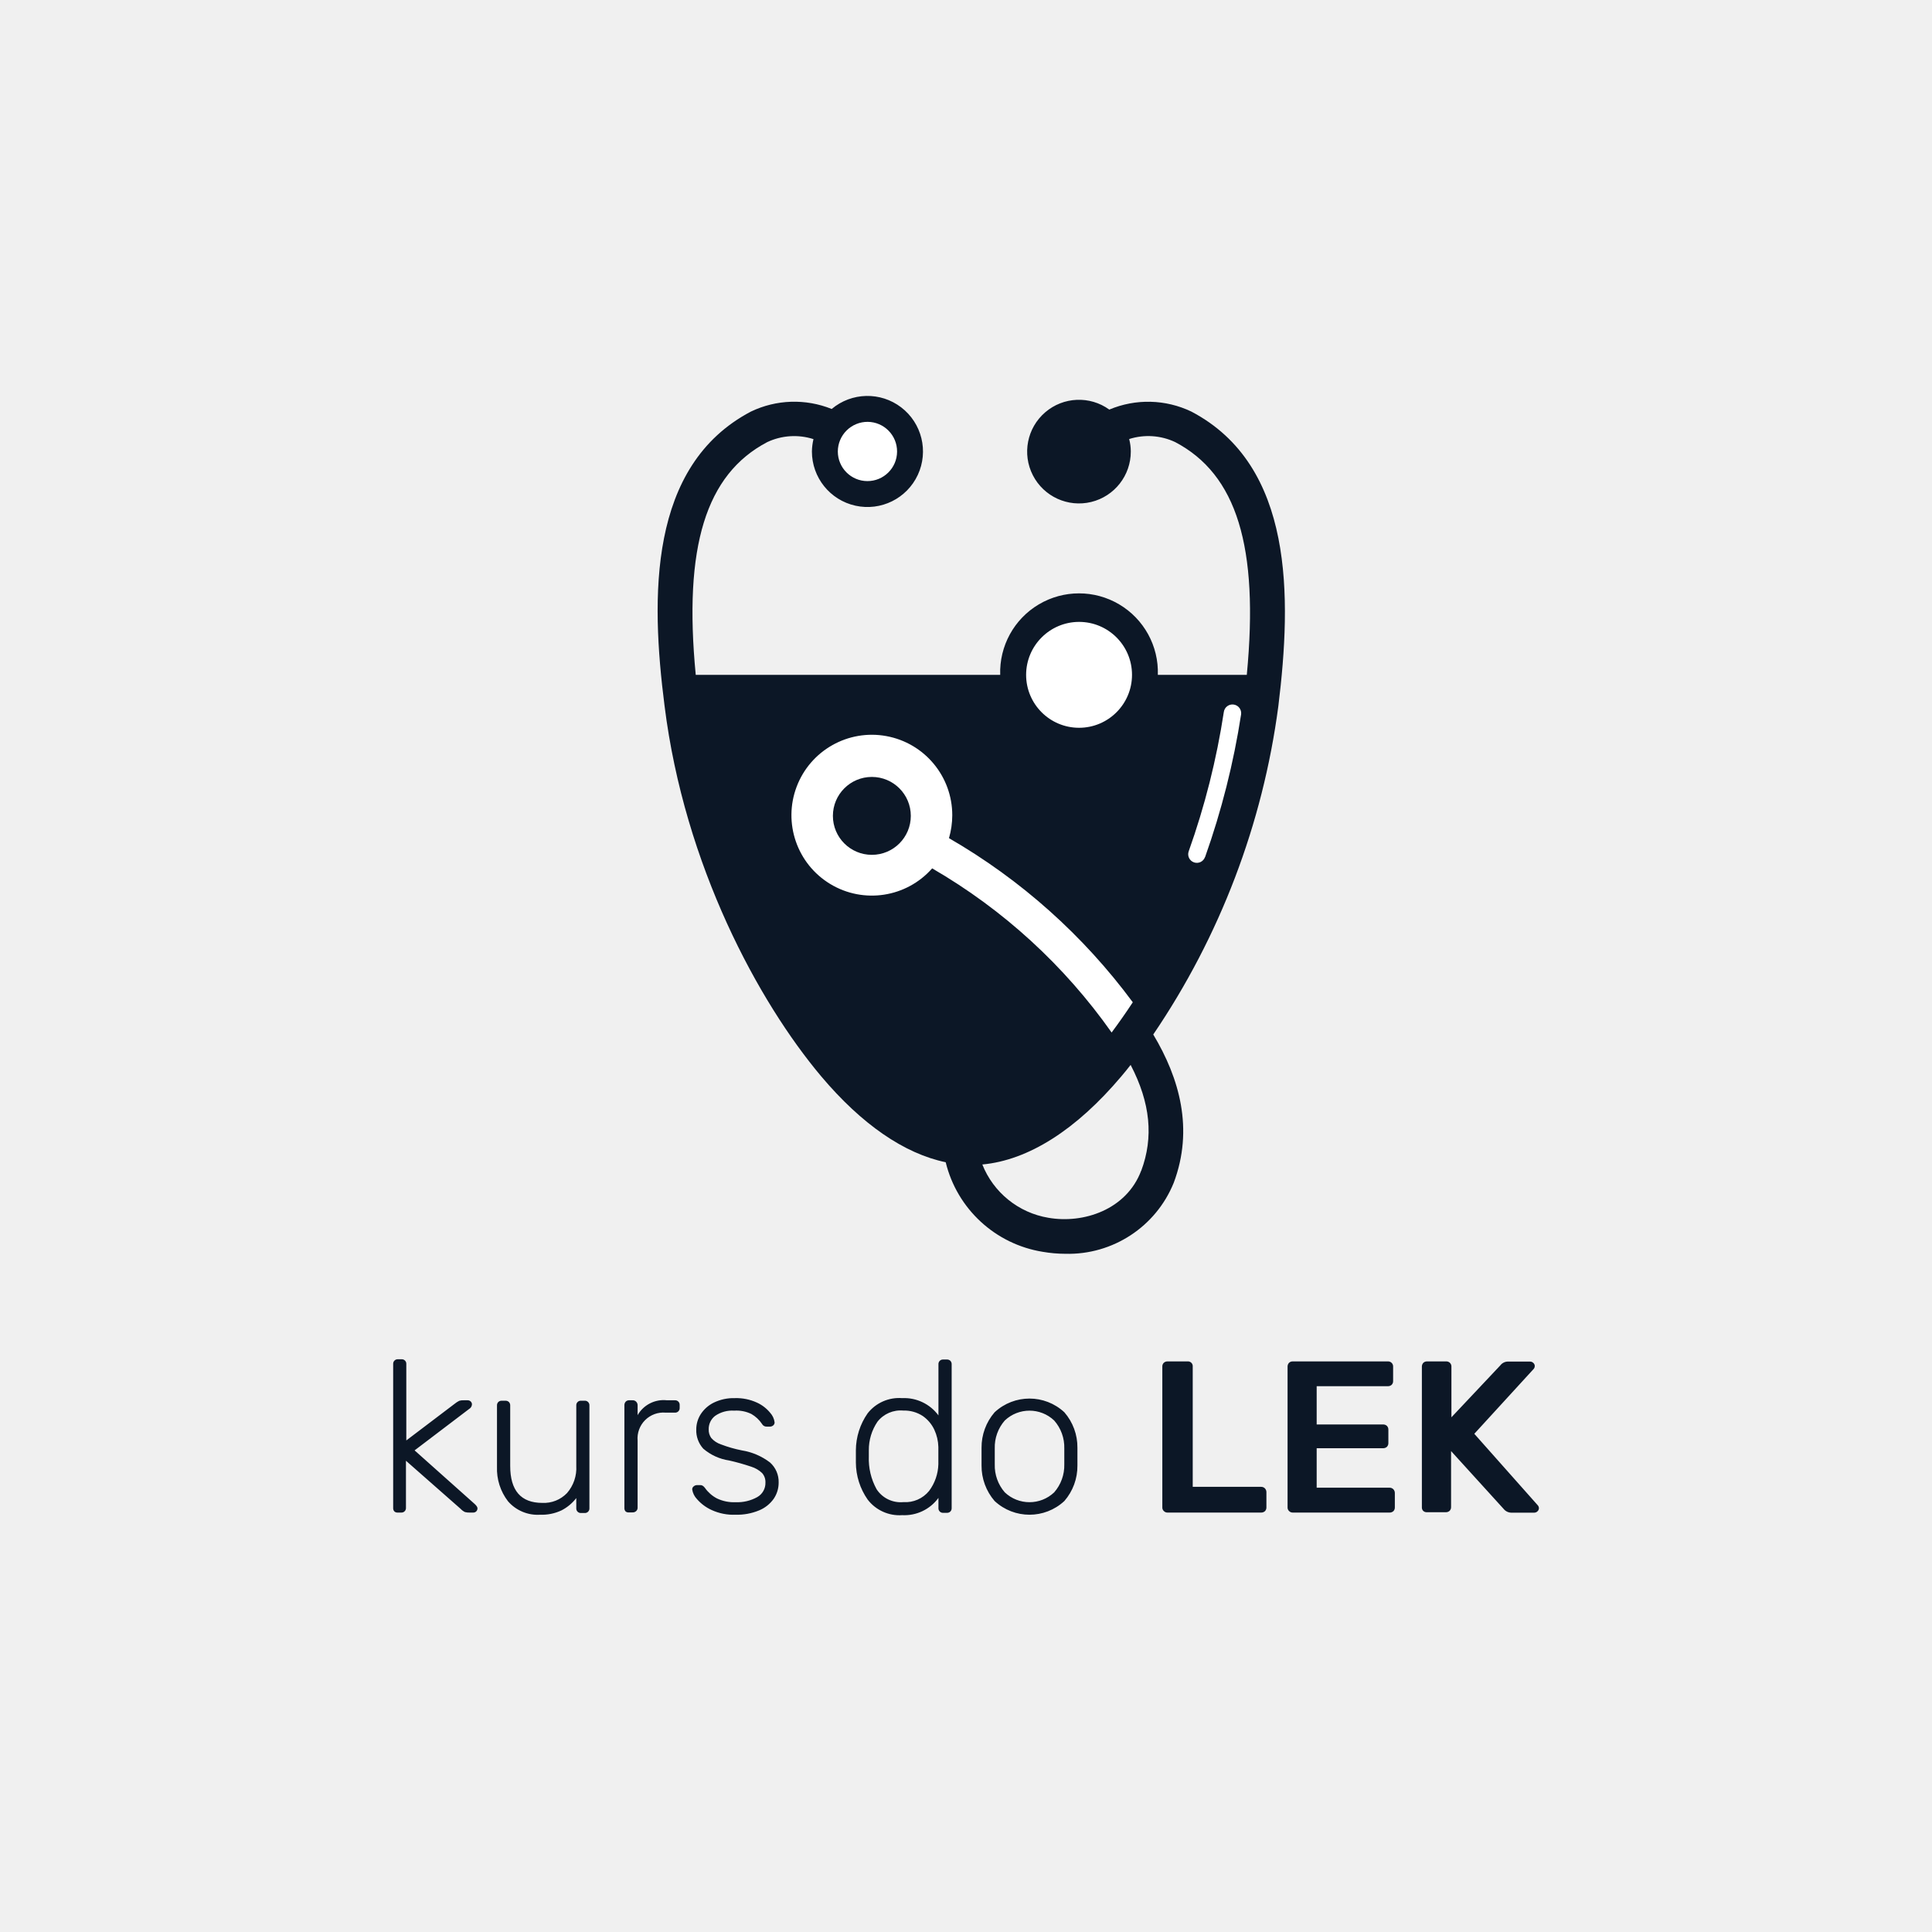
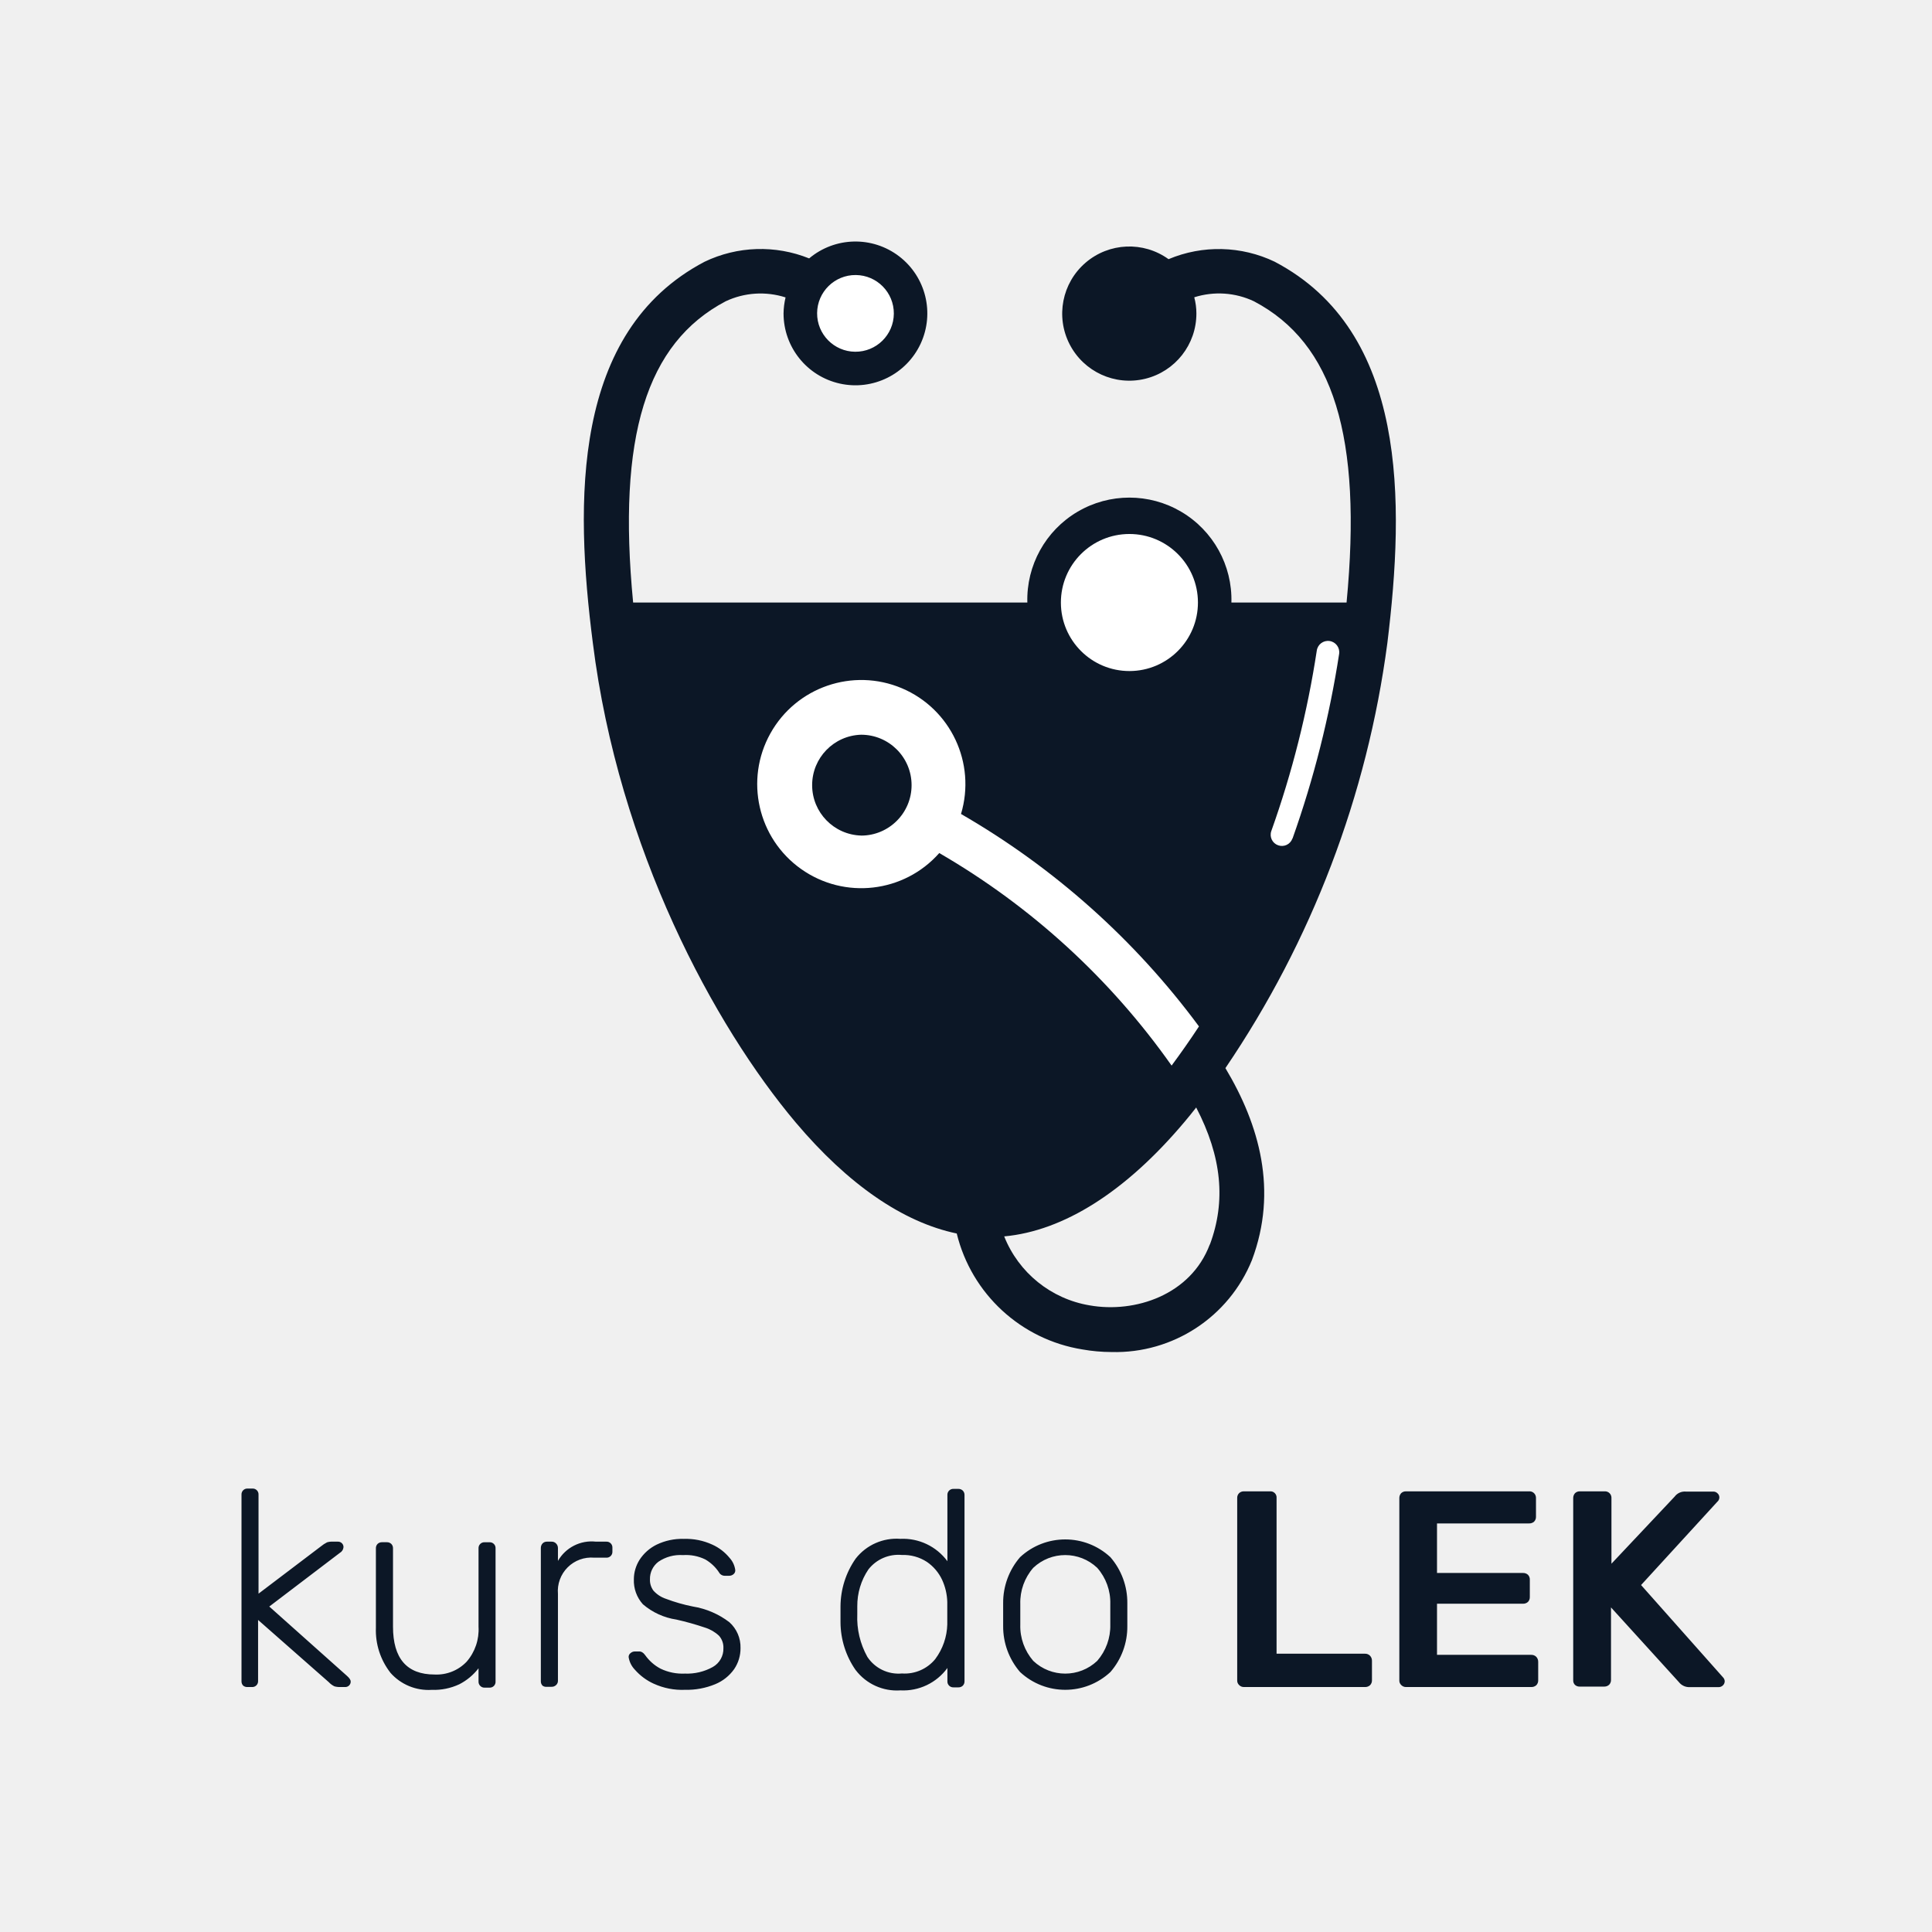
- <svg xmlns="http://www.w3.org/2000/svg" viewBox="0 0 223.68 223.68">
-   <path d="M45.67 175a.54.54 0 0 1-.15-.4v-16.68a.52.52 0 0 1 .55-.55h.42a.52.52 0 0 1 .55.55v8.85l5.58-4.23a2.93 2.93 0 0 1 .55-.36 1.45 1.45 0 0 1 .5-.06h.47a.49.49 0 0 1 .36.14.45.45 0 0 1 .14.36.64.64 0 0 1-.32.5l-6.32 4.8 6.95 6.2c.22.2.33.37.33.5a.48.48 0 0 1-.5.5h-.4a1.81 1.81 0 0 1-.55-.06 1.66 1.66 0 0 1-.5-.37L47 169.12v5.45a.52.52 0 0 1-.55.55h-.42a.54.54 0 0 1-.36-.12zM58.82 173.82a6.16 6.16 0 0 1-1.28-4v-7.1a.54.54 0 0 1 .15-.4.55.55 0 0 1 .4-.15h.43a.55.55 0 0 1 .4.15.54.54 0 0 1 .15.4v7q0 4.28 3.72 4.28a3.71 3.71 0 0 0 2.86-1.14 4.41 4.41 0 0 0 1.07-3.14v-7a.52.52 0 0 1 .55-.55h.42a.52.52 0 0 1 .55.55v11.9a.52.52 0 0 1-.55.55h-.42a.52.52 0 0 1-.55-.55v-1.18a5.1 5.1 0 0 1-1.72 1.43 5.35 5.35 0 0 1-2.46.5 4.55 4.55 0 0 1-3.72-1.55zM72.44 175a.54.54 0 0 1-.15-.4v-11.91a.59.59 0 0 1 .15-.41.52.52 0 0 1 .4-.16h.4a.53.53 0 0 1 .41.16.57.57 0 0 1 .17.41v1.15a3.47 3.47 0 0 1 3.4-1.72h.92a.52.52 0 0 1 .55.55v.33a.52.52 0 0 1-.55.55h-1.07a3 3 0 0 0-3.25 3.25v7.75a.51.51 0 0 1-.17.4.56.56 0 0 1-.41.15h-.4a.55.55 0 0 1-.4-.1zM82.38 174.82a5 5 0 0 1-1.68-1.25 2.08 2.08 0 0 1-.56-1.13.43.43 0 0 1 .18-.36.59.59 0 0 1 .37-.14h.38a.49.49 0 0 1 .28.07.91.91 0 0 1 .27.26 3.93 3.93 0 0 0 1.38 1.21 4.53 4.53 0 0 0 2.17.44 4.74 4.74 0 0 0 2.5-.59 1.87 1.87 0 0 0 .95-1.69 1.57 1.57 0 0 0-.39-1.1 3.22 3.22 0 0 0-1.25-.73 25.27 25.27 0 0 0-2.56-.72 5.94 5.94 0 0 1-3-1.37 3.15 3.15 0 0 1-.81-2.23 3.29 3.29 0 0 1 .51-1.75 3.8 3.8 0 0 1 1.52-1.35 5.26 5.26 0 0 1 2.44-.52 5.72 5.72 0 0 1 2.54.51 4.27 4.27 0 0 1 1.55 1.19 2 2 0 0 1 .51 1.1.44.44 0 0 1-.16.36.6.6 0 0 1-.39.14h-.37a.6.6 0 0 1-.55-.33 3.7 3.7 0 0 0-1.21-1.13 3.94 3.94 0 0 0-2-.39 3.47 3.47 0 0 0-2.2.6 1.91 1.91 0 0 0-.75 1.57 1.61 1.61 0 0 0 .3 1 2.59 2.59 0 0 0 1.13.74 14.76 14.76 0 0 0 2.4.69 7.28 7.28 0 0 1 3.27 1.4 3 3 0 0 1 1 2.32 3.3 3.3 0 0 1-.57 1.88 3.88 3.88 0 0 1-1.7 1.35 6.67 6.67 0 0 1-2.7.5 6.08 6.08 0 0 1-2.8-.55zM100.45 173.61a7.55 7.55 0 0 1-1.36-4.29v-1.4a7.55 7.55 0 0 1 1.36-4.29 4.63 4.63 0 0 1 4-1.76 4.93 4.93 0 0 1 4.2 2v-5.92a.52.52 0 0 1 .55-.55h.43a.55.55 0 0 1 .4.15.54.54 0 0 1 .15.4v16.65a.54.54 0 0 1-.15.4.55.55 0 0 1-.4.15h-.43a.52.52 0 0 1-.55-.55v-1.18a4.89 4.89 0 0 1-4.2 2 4.63 4.63 0 0 1-4-1.81zm7.12-1a5.41 5.41 0 0 0 1.07-3.09v-1-1a5.08 5.08 0 0 0-.47-2 4 4 0 0 0-1.35-1.59 3.88 3.88 0 0 0-2.23-.62 3.4 3.4 0 0 0-3 1.29 5.8 5.8 0 0 0-1 3.31v.7a7.26 7.26 0 0 0 .9 3.81 3.33 3.33 0 0 0 3.1 1.49 3.53 3.53 0 0 0 2.98-1.3zM115.15 173.78a6.22 6.22 0 0 1-1.51-4.11v-2.05a6.22 6.22 0 0 1 1.51-4.11 5.93 5.93 0 0 1 8.08 0 6.17 6.17 0 0 1 1.51 4.11v2.05a6.17 6.17 0 0 1-1.51 4.11 5.93 5.93 0 0 1-8.08 0zm6.9-1a4.75 4.75 0 0 0 1.17-3.24v-.92-.93a4.7 4.7 0 0 0-1.17-3.23 4.16 4.16 0 0 0-5.72 0 4.7 4.7 0 0 0-1.16 3.23v1.85a4.74 4.74 0 0 0 1.16 3.24 4.16 4.16 0 0 0 5.72 0zM134.74 174.94a.54.54 0 0 1-.17-.42v-16.3a.57.57 0 0 1 .17-.44.6.6 0 0 1 .43-.16h2.32a.55.55 0 0 1 .6.6v13.92H146a.61.61 0 0 1 .45.18.64.64 0 0 1 .17.45v1.75a.6.6 0 0 1-.17.44.64.64 0 0 1-.45.16h-10.83a.58.58 0 0 1-.43-.18zM149.24 174.94a.54.54 0 0 1-.17-.42v-16.28a.64.64 0 0 1 .16-.45.59.59 0 0 1 .44-.17h11a.58.58 0 0 1 .62.62v1.65a.59.59 0 0 1-.17.44.64.64 0 0 1-.45.16h-8.23v4.43h7.68a.64.64 0 0 1 .45.16.6.6 0 0 1 .17.44v1.55a.6.6 0 0 1-.17.44.64.64 0 0 1-.45.16h-7.68v4.57h8.43a.61.61 0 0 1 .45.18.64.64 0 0 1 .17.45v1.65a.6.6 0 0 1-.17.44.64.64 0 0 1-.45.16h-11.2a.58.58 0 0 1-.43-.18zM164.79 174.94a.54.54 0 0 1-.17-.42v-16.28a.64.64 0 0 1 .16-.45.59.59 0 0 1 .44-.17h2.2a.58.58 0 0 1 .62.62v5.85l5.65-6a1.13 1.13 0 0 1 1-.45h2.47a.53.53 0 0 1 .36.15.48.48 0 0 1 .17.37.49.49 0 0 1-.1.3l-6.9 7.54 7.35 8.28a.52.52 0 0 1 .13.32.5.5 0 0 1-.17.38.53.53 0 0 1-.36.15h-2.57a1.17 1.17 0 0 1-1-.45L168 168v6.48a.6.6 0 0 1-.17.44.64.64 0 0 1-.45.16h-2.2a.58.58 0 0 1-.39-.14z" fill="#0c1726" />
-   <circle cx="100.95" cy="94.39" r="4.51" fill="#19171c" />
-   <path d="M100.46 57.1a4.83 4.83 0 1 0-4.84-4.83 4.83 4.83 0 0 0 4.84 4.83zM132 79.24s0-9-7-9-8 9-8 9H79s6 35 22 48 27-2 33-12 11-24 12-36z" fill="#fff" />
-   <path d="M128.71 119.59c.81-1.09 1.63-2.25 2.45-3.5a69.89 69.89 0 0 0-21.28-19 9.64 9.64 0 0 0 .38-2.65 9.33 9.33 0 1 0-2.33 6.15 65.72 65.72 0 0 1 20.78 19zM124.92 84.25a6.13 6.13 0 1 0-6.12-6.12 6.13 6.13 0 0 0 6.12 6.12zM129.83 124.62c-5.23 6.21-10.77 9.71-16.09 10.2a10 10 0 0 0 7.65 6.17c4 .71 9-.93 10.74-5.45 1.44-3.86 1.07-7.84-1.22-12.25-.36.46-.72.91-1.08 1.33zM142.83 81.58a1 1 0 0 0-1.13.85 87.14 87.14 0 0 1-4.07 16.14 1 1 0 0 0 .61 1.27 1 1 0 0 0 1.28-.61 90.5 90.5 0 0 0 4.17-16.52 1 1 0 0 0-.86-1.13z" fill="none" />
-   <path d="M137.93 47.65a11.59 11.59 0 0 0-9.5-.23 6 6 0 1 0 2.49 4.85 5.68 5.68 0 0 0-.19-1.44 7.3 7.3 0 0 1 5.34.36c7.11 3.74 9.7 12.1 8.28 26.94h-10.3a9.13 9.13 0 1 0-18.25 0H80.55c-1.43-14.84 1.17-23.2 8.27-26.94a7.32 7.32 0 0 1 5.36-.35 6.74 6.74 0 0 0-.18 1.43 6.43 6.43 0 1 0 2.29-4.92 11.6 11.6 0 0 0-9.35.3c-11.89 6.25-11.61 21.49-10 34.07 2.31 18.5 10.89 34.29 18.14 42.9 4.69 5.56 9.61 8.94 14.41 9.94a13.82 13.82 0 0 0 11.23 10.37 15.55 15.55 0 0 0 2.62.23 13.17 13.17 0 0 0 12.55-8.22c2.33-6.21.68-12.08-2.37-17.17a88.22 88.22 0 0 0 14.48-38c1.55-12.63 1.83-27.87-10.07-34.12zm-37.47 1.19A3.43 3.43 0 1 1 97 52.27a3.44 3.44 0 0 1 3.46-3.43zM124.92 72a6.13 6.13 0 1 1-6.12 6.13 6.14 6.14 0 0 1 6.12-6.13zm-17 28.54a9.31 9.31 0 1 1 2.33-6.15 9.64 9.64 0 0 1-.38 2.65 69.89 69.89 0 0 1 21.28 19c-.82 1.25-1.64 2.41-2.45 3.5a65.72 65.72 0 0 0-20.77-19zm24.2 35c-1.7 4.52-6.69 6.16-10.74 5.45a10 10 0 0 1-7.65-6.17c5.32-.49 10.86-4 16.09-10.2.36-.42.72-.87 1.08-1.33 2.3 4.41 2.67 8.39 1.23 12.25zm7.39-36.31a1 1 0 0 1-1.28.61 1 1 0 0 1-.61-1.27 87.14 87.14 0 0 0 4.07-16.14 1 1 0 0 1 2 .28 90.5 90.5 0 0 1-4.17 16.52z" fill="#0c1726" />
-   <circle cx="100.94" cy="94.46" r="4.51" fill="#0c1726" />
+ <svg xmlns="http://www.w3.org/2000/svg" width="48" height="48" fill="none">
+   <path d="M6.042 41.88A.151.151 0 0 1 6 41.77v-4.635a.144.144 0 0 1 .153-.152h.117a.144.144 0 0 1 .153.153v2.458l1.55-1.175a.817.817 0 0 1 .152-.1.405.405 0 0 1 .14-.017h.13a.136.136 0 0 1 .13.085c.007.017.01.036.009.054a.178.178 0 0 1-.09.139L6.69 39.914l1.93 1.722c.062.055.093.103.093.139a.134.134 0 0 1-.14.139h-.11a.502.502 0 0 1-.153-.017.461.461 0 0 1-.14-.103l-1.758-1.547v1.514a.144.144 0 0 1-.152.153h-.117a.15.15 0 0 1-.1-.034zm3.653-.328a1.711 1.711 0 0 1-.356-1.11v-1.973a.15.15 0 0 1 .042-.111.154.154 0 0 1 .111-.042h.12a.154.154 0 0 1 .11.042.15.15 0 0 1 .042.11v1.945c0 .793.345 1.19 1.034 1.19a1.03 1.03 0 0 0 .794-.317c.21-.241.316-.554.297-.873V38.47a.144.144 0 0 1 .153-.153h.117a.144.144 0 0 1 .153.153v3.306a.144.144 0 0 1-.153.153h-.117a.143.143 0 0 1-.11-.043.144.144 0 0 1-.043-.11v-.328a1.417 1.417 0 0 1-.477.397c-.214.1-.448.148-.684.139a1.262 1.262 0 0 1-1.033-.43zm3.784.328a.152.152 0 0 1-.042-.11v-3.31a.164.164 0 0 1 .042-.113.145.145 0 0 1 .11-.045h.112a.148.148 0 0 1 .114.045.157.157 0 0 1 .047.114v.319a.964.964 0 0 1 .944-.478h.256a.144.144 0 0 1 .153.153v.092a.144.144 0 0 1-.153.153h-.297a.833.833 0 0 0-.903.902v2.153a.141.141 0 0 1-.047.111.158.158 0 0 1-.114.042h-.111a.153.153 0 0 1-.111-.028zm2.76-.05a1.39 1.39 0 0 1-.466-.347.578.578 0 0 1-.155-.314.119.119 0 0 1 .05-.1.163.163 0 0 1 .102-.039h.106a.136.136 0 0 1 .078.02c.03.018.055.043.075.072.1.14.23.256.383.336.188.09.395.132.603.122.242.01.482-.046.694-.164a.519.519 0 0 0 .264-.47.436.436 0 0 0-.108-.305.894.894 0 0 0-.347-.203 7.013 7.013 0 0 0-.712-.2 1.651 1.651 0 0 1-.833-.38.875.875 0 0 1-.225-.62c0-.172.05-.34.142-.486.104-.16.25-.29.422-.375a1.46 1.46 0 0 1 .678-.144c.243-.008.484.04.706.142.167.075.314.188.43.33a.556.556 0 0 1 .142.306.121.121 0 0 1-.045.1.167.167 0 0 1-.108.039h-.103a.166.166 0 0 1-.153-.092 1.029 1.029 0 0 0-.336-.314 1.095 1.095 0 0 0-.555-.108.964.964 0 0 0-.611.166.53.53 0 0 0-.209.436c-.004.1.026.197.084.278a.72.72 0 0 0 .313.206c.217.082.44.146.667.191.33.053.643.187.909.39a.833.833 0 0 1 .277.644.917.917 0 0 1-.158.522 1.078 1.078 0 0 1-.472.375 1.85 1.85 0 0 1-.75.139 1.69 1.69 0 0 1-.778-.153zm5.02-.336a2.098 2.098 0 0 1-.377-1.192v-.389c.002-.426.133-.842.378-1.191a1.287 1.287 0 0 1 1.11-.49 1.37 1.37 0 0 1 1.168.556v-1.644a.145.145 0 0 1 .152-.153h.12a.154.154 0 0 1 .11.042.151.151 0 0 1 .043.11v4.626a.15.15 0 0 1-.042.111.152.152 0 0 1-.111.042h-.12a.145.145 0 0 1-.152-.153v-.328a1.358 1.358 0 0 1-1.167.556 1.286 1.286 0 0 1-1.111-.503zm1.979-.278c.185-.248.289-.548.297-.858v-.556a1.413 1.413 0 0 0-.13-.555 1.11 1.11 0 0 0-.376-.442c-.184-.12-.4-.18-.62-.172a.945.945 0 0 0-.833.358c-.184.271-.28.592-.277.92v.194c-.016.37.07.735.25 1.059a.926.926 0 0 0 .86.413.982.982 0 0 0 .829-.36zm2.105.325a1.728 1.728 0 0 1-.42-1.141v-.57a1.728 1.728 0 0 1 .42-1.142 1.648 1.648 0 0 1 2.245 0c.274.317.424.723.42 1.142v.57c.004.419-.145.825-.42 1.141a1.647 1.647 0 0 1-2.245 0zm1.917-.277c.217-.25.333-.57.325-.9v-.514c.009-.33-.107-.65-.325-.898a1.155 1.155 0 0 0-1.589 0 1.306 1.306 0 0 0-.322.898v.514c-.01.33.106.65.322.9a1.156 1.156 0 0 0 1.589 0zm3.525.6a.15.15 0 0 1-.047-.117v-4.528a.16.16 0 0 1 .047-.122.166.166 0 0 1 .12-.045h.644a.15.15 0 0 1 .123.044.152.152 0 0 1 .044.123v3.867h2.197a.168.168 0 0 1 .125.05.178.178 0 0 1 .048.125v.486a.167.167 0 0 1-.048.122.178.178 0 0 1-.125.045h-3.008a.161.161 0 0 1-.12-.05zm4.028 0a.15.15 0 0 1-.047-.117v-4.523a.178.178 0 0 1 .044-.125.165.165 0 0 1 .123-.047h3.056a.16.16 0 0 1 .162.105.161.161 0 0 1 .01.067v.459a.165.165 0 0 1-.047.122.177.177 0 0 1-.125.044h-2.287v1.231h2.134a.177.177 0 0 1 .125.044.165.165 0 0 1 .047.123v.43a.167.167 0 0 1-.047.123.177.177 0 0 1-.125.044h-2.134v1.27h2.342a.17.17 0 0 1 .125.05.178.178 0 0 1 .047.124v.459a.167.167 0 0 1-.047.122.178.178 0 0 1-.125.045h-3.111a.161.161 0 0 1-.12-.05zm4.32 0a.151.151 0 0 1-.047-.117v-4.523a.178.178 0 0 1 .044-.125.164.164 0 0 1 .122-.047h.612a.16.16 0 0 1 .172.172v1.626l1.57-1.667a.314.314 0 0 1 .277-.125h.686c.038 0 .074.015.1.041a.133.133 0 0 1 .048.103c0 .03-.01.06-.028.084l-1.917 2.094 2.042 2.3a.145.145 0 0 1 .036.09.141.141 0 0 1-.047.105.147.147 0 0 1-.1.041h-.714a.326.326 0 0 1-.278-.125l-1.686-1.855v1.8a.167.167 0 0 1-.047.122.178.178 0 0 1-.126.045h-.61a.162.162 0 0 1-.109-.04z" fill="#0C1726" />
+   <path d="M21.398 20.74a1.253 1.253 0 1 0 0-2.506 1.253 1.253 0 0 0 0 2.506z" fill="#19171C" />
+   <path d="M21.262 9.128a1.342 1.342 0 1 0-.006-2.684 1.342 1.342 0 0 0 .006 2.684zm8.761 6.15s0-2.5-1.944-2.5c-1.945 0-2.222 2.5-2.222 2.5H15.3s1.667 9.723 6.112 13.335c4.445 3.611 7.5-.556 9.167-3.334 1.667-2.778 3.056-6.667 3.334-10h-3.89z" fill="#fff" />
+   <path d="M31.671 6.503a3.22 3.22 0 0 0-2.639-.064 1.667 1.667 0 1 0 .692 1.347c0-.135-.018-.27-.053-.4.49-.155 1.02-.12 1.484.1 1.975 1.04 2.694 3.362 2.3 7.484h-2.861a2.536 2.536 0 1 0-5.07 0H15.73c-.397-4.122.325-6.445 2.298-7.484.466-.22.998-.254 1.489-.097-.031.13-.048.263-.05.397a1.786 1.786 0 1 0 .636-1.366 3.222 3.222 0 0 0-2.598.083c-3.303 1.736-3.225 5.97-2.777 9.464.641 5.14 3.025 9.526 5.039 11.918 1.303 1.544 2.67 2.483 4.003 2.761a3.84 3.84 0 0 0 3.12 2.88c.24.043.483.064.727.065a3.66 3.66 0 0 0 3.487-2.284c.647-1.725.189-3.355-.659-4.77a24.508 24.508 0 0 0 4.023-10.556c.43-3.508.508-7.742-2.798-9.478zm-10.409.33a.953.953 0 1 1-.016 1.906.953.953 0 0 1 .016-1.906zm6.795 6.434a1.702 1.702 0 1 1 .006 3.405 1.702 1.702 0 0 1-.006-3.405zm-4.722 7.928a2.586 2.586 0 1 1 .541-.972 19.415 19.415 0 0 1 5.912 5.278c-.228.348-.456.67-.68.973a18.258 18.258 0 0 0-5.77-5.279h-.003zm6.722 9.723c-.472 1.256-1.858 1.712-2.983 1.514a2.778 2.778 0 0 1-2.125-1.714c1.478-.136 3.017-1.11 4.47-2.833.1-.117.2-.242.3-.37.638 1.225.741 2.331.341 3.403h-.003zm2.053-10.086a.277.277 0 0 1-.355.169.277.277 0 0 1-.17-.353 24.217 24.217 0 0 0 1.13-4.483.28.28 0 1 1 .556.077 25.145 25.145 0 0 1-1.158 4.59h-.003z" fill="#0C1726" />
+   <path d="M21.395 20.76a1.253 1.253 0 1 0 0-2.506 1.253 1.253 0 0 0 0 2.505z" fill="#0C1726" />
</svg>
